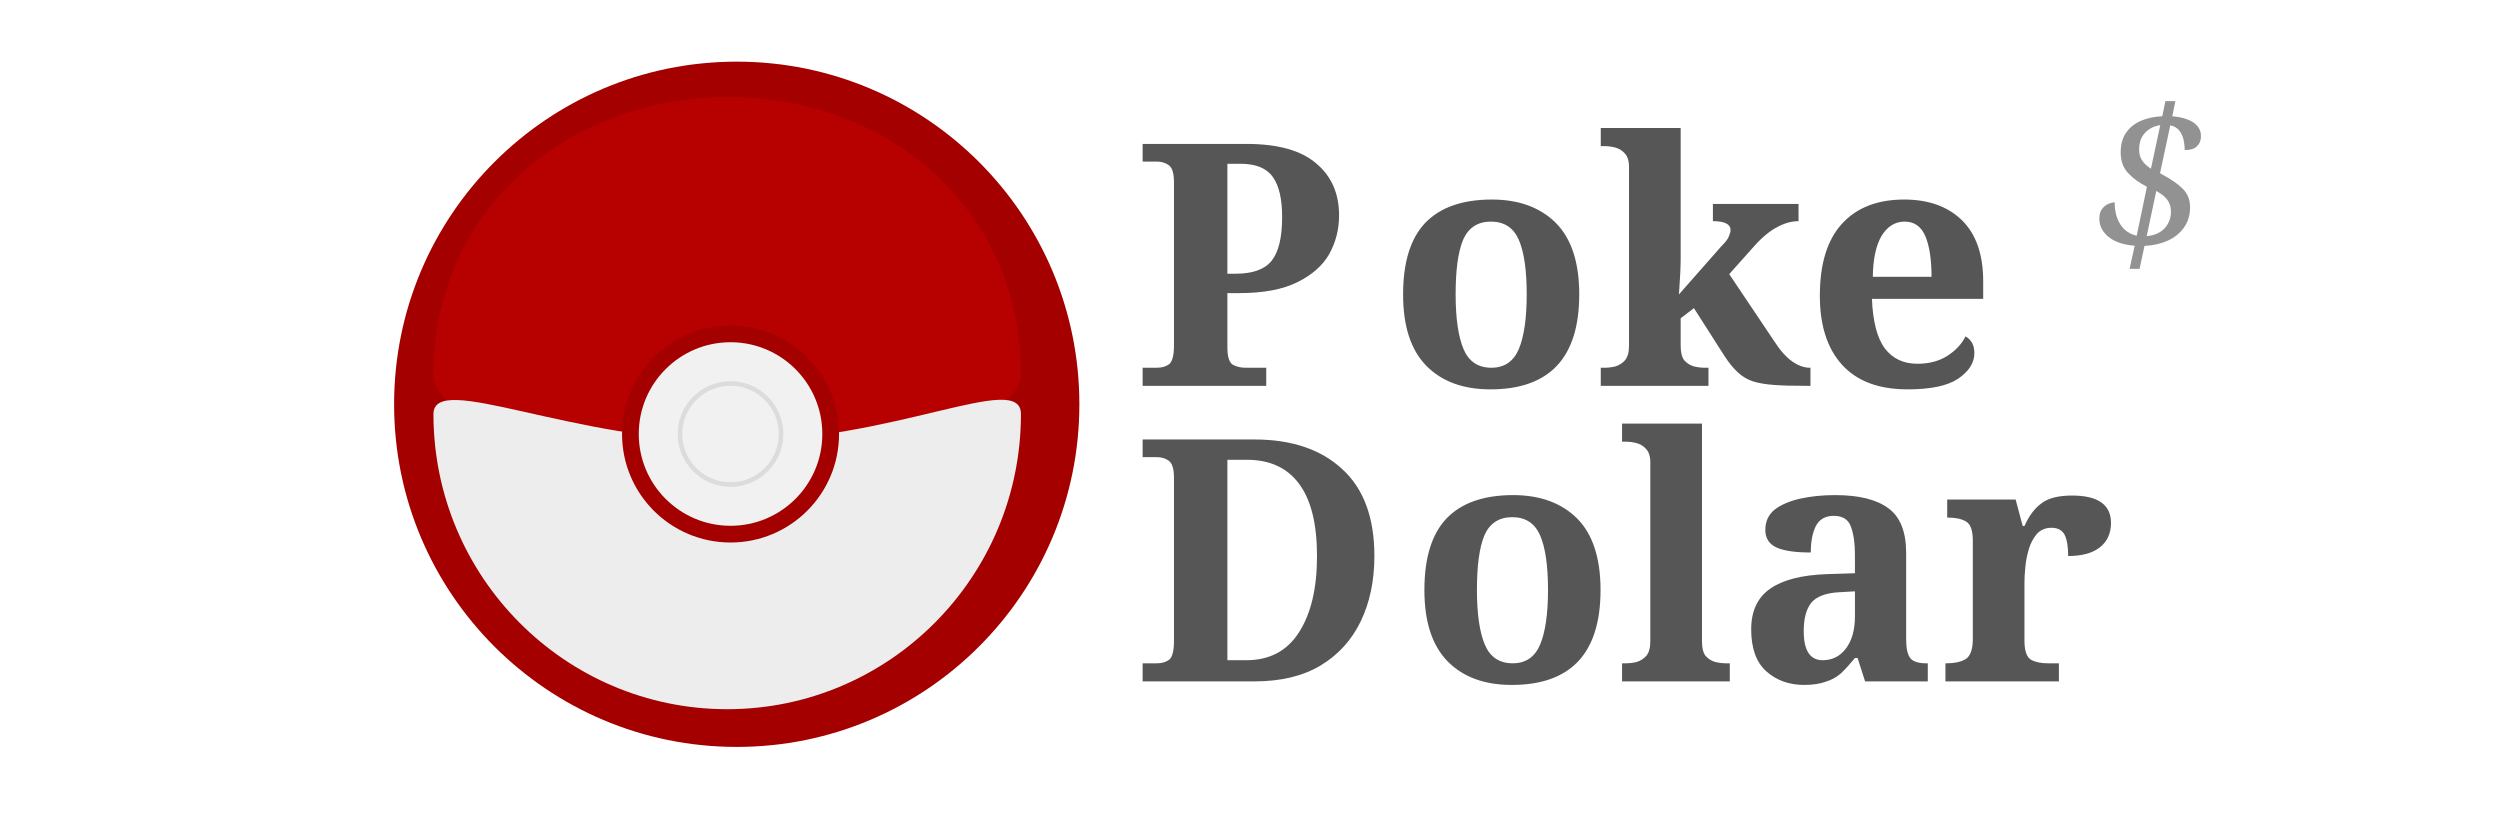
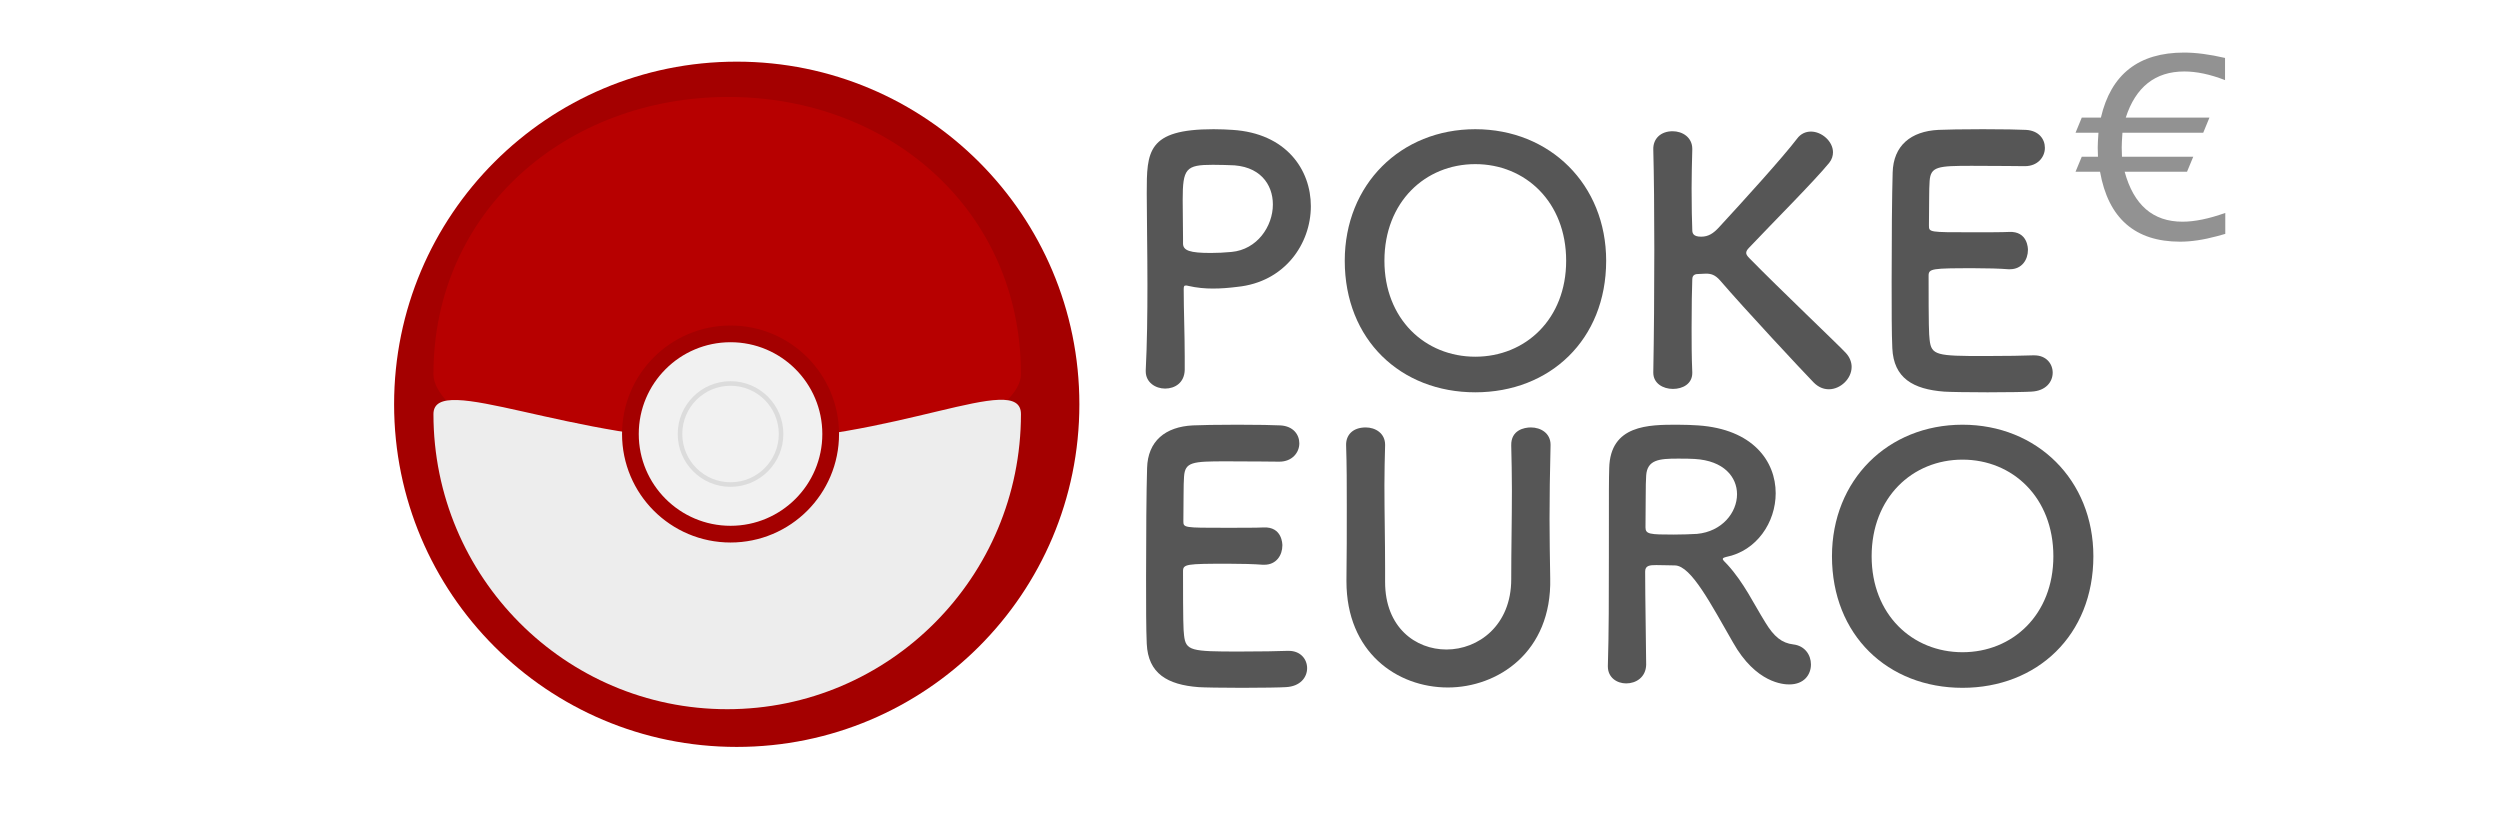
<svg xmlns="http://www.w3.org/2000/svg" width="100%" height="100%" viewBox="0 0 300 100" version="1.1" xml:space="preserve" style="fill-rule:evenodd;clip-rule:evenodd;stroke-linecap:round;stroke-linejoin:round;stroke-miterlimit:1.5;">
  <g transform="matrix(1.364,0,0,1.364,-129.215,-15.792)">
    <g transform="matrix(1.08084,0,0,1.08084,-3.70736,5.43048)">
      <g transform="matrix(0.634295,0,0,0.634295,80.364,34.3453)">
        <circle cx="111.432" cy="6.7" r="43.969" style="fill:rgb(164,0,0);" />
      </g>
      <g transform="matrix(0.543799,0,0,-0.54627,89.6719,39.7935)">
        <path d="M110.297,-9.634C134.564,-9.634 155.401,0.147 155.401,6.7C155.401,30.967 135.865,47.986 111.598,47.986C87.331,47.986 67.463,30.967 67.463,6.7C67.463,0.232 86.03,-9.634 110.297,-9.634Z" style="fill:rgb(183,0,0);" />
      </g>
      <g transform="matrix(0.543799,0,0,0.54627,89.6719,35.7347)">
        <path d="M112.344,10.758C136.611,10.758 155.401,0.147 155.401,6.7C155.401,30.967 135.699,50.669 111.432,50.669C87.165,50.669 67.463,30.967 67.463,6.7C67.463,0.232 88.077,10.758 112.344,10.758Z" style="fill:rgb(237,237,237);" />
      </g>
      <g transform="matrix(0.86659,0,0,0.86659,25.7085,-1.4086)">
        <circle cx="144.05" cy="48.954" r="9.406" style="fill:rgb(241,241,241);stroke:rgb(164,0,0);stroke-width:1.57px;" />
      </g>
      <g transform="matrix(0.437328,0,0,0.437328,87.5434,19.6055)">
        <circle cx="144.05" cy="48.954" r="9.406" style="fill:rgb(241,241,241);stroke:rgb(220,220,220);stroke-width:0.85px;" />
      </g>
    </g>
-     <g transform="matrix(2.4857,0,0,2.4857,183.877,-75.9761)">
-       <text x="4.234px" y="48.88px" style="font-family:'Superclarendon-Black', 'Superclarendon', serif;font-weight:900;font-size:12px;fill:rgb(86,86,86);">P<tspan x="13.234px 20.626px 30.814px " y="48.88px 48.88px 48.88px ">oke</tspan>
-       </text>
-       <text x="4.234px" y="59.339px" style="font-family:'Superclarendon-Black', 'Superclarendon', serif;font-weight:900;font-size:12px;fill:rgb(86,86,86);">D<tspan x="13.99px 21.382px 26.518px 35.026px " y="59.339px 59.339px 59.339px 59.339px ">olar</tspan>
-       </text>
+     <g transform="matrix(2.4857,0,0,2.4857,192.935,45.5249)">
+       <path d="M2.424,-0.564L2.424,-1.032C2.424,-1.824 2.388,-2.676 2.388,-3.42C2.388,-3.516 2.4,-3.552 2.46,-3.552C2.484,-3.552 2.508,-3.552 2.544,-3.54C2.856,-3.468 3.144,-3.444 3.42,-3.444C3.72,-3.444 3.996,-3.468 4.284,-3.504C5.964,-3.672 6.888,-5.028 6.888,-6.36C6.888,-7.656 6.012,-8.94 4.116,-9.06C3.936,-9.072 3.696,-9.084 3.444,-9.084C1.092,-9.084 1.08,-8.292 1.08,-6.816C1.08,-5.976 1.104,-4.8 1.104,-3.564C1.104,-2.544 1.092,-1.488 1.044,-0.552L1.044,-0.516C1.044,-0.12 1.392,0.096 1.728,0.096C2.076,0.096 2.412,-0.108 2.424,-0.564ZM3.996,-7.812C5.076,-7.812 5.544,-7.14 5.544,-6.42C5.544,-5.652 4.992,-4.824 4.08,-4.74C3.828,-4.716 3.576,-4.704 3.348,-4.704C2.604,-4.704 2.364,-4.788 2.364,-5.04L2.364,-5.244C2.364,-5.664 2.352,-6.156 2.352,-6.576C2.352,-7.692 2.46,-7.824 3.42,-7.824C3.708,-7.824 3.996,-7.812 3.996,-7.812Z" style="fill:rgb(86,86,86);fill-rule:nonzero;" />
+       <path d="M12.708,0.228C15.348,0.228 17.34,-1.632 17.34,-4.428C17.34,-7.128 15.348,-9.084 12.708,-9.084C10.068,-9.084 8.088,-7.128 8.088,-4.428C8.088,-1.632 10.068,0.228 12.708,0.228ZM12.708,-1.032C10.932,-1.032 9.492,-2.364 9.492,-4.428C9.492,-6.504 10.932,-7.848 12.708,-7.848C14.484,-7.848 15.924,-6.504 15.924,-4.428C15.924,-2.364 14.484,-1.032 12.708,-1.032Z" style="fill:rgb(86,86,86);fill-rule:nonzero;" />
+       <path d="M19.008,-0.468C19.008,-0.084 19.356,0.108 19.704,0.108C20.052,0.108 20.388,-0.072 20.388,-0.456L20.388,-0.48C20.364,-1.032 20.364,-1.56 20.364,-2.04C20.364,-2.82 20.376,-3.456 20.388,-3.768C20.388,-3.948 20.52,-3.96 20.616,-3.96C20.712,-3.96 20.784,-3.972 20.868,-3.972C21.048,-3.972 21.192,-3.936 21.372,-3.732C22.248,-2.712 24.276,-0.54 24.684,-0.12C24.852,0.048 25.032,0.12 25.224,0.12C25.632,0.12 26.028,-0.252 26.028,-0.672C26.028,-0.828 25.968,-1.008 25.824,-1.164C25.62,-1.392 23.424,-3.48 22.404,-4.524C22.332,-4.596 22.296,-4.656 22.296,-4.704C22.296,-4.764 22.332,-4.824 22.404,-4.896C23.244,-5.784 24.708,-7.248 25.236,-7.896C25.332,-8.016 25.368,-8.148 25.368,-8.268C25.368,-8.652 24.972,-9 24.588,-9C24.408,-9 24.228,-8.928 24.096,-8.748C23.604,-8.1 22.212,-6.564 21.348,-5.628C21.132,-5.388 20.952,-5.28 20.7,-5.28C20.412,-5.28 20.388,-5.412 20.388,-5.52C20.376,-5.82 20.364,-6.348 20.364,-6.996C20.364,-7.416 20.376,-7.884 20.388,-8.364L20.388,-8.388C20.388,-8.796 20.04,-9.012 19.692,-9.012C19.272,-9.012 18.996,-8.748 19.008,-8.364C19.032,-7.452 19.044,-6.18 19.044,-4.836C19.044,-3.336 19.032,-1.752 19.008,-0.48L19.008,-0.468Z" style="fill:rgb(86,86,86);fill-rule:nonzero;" />
+       <path d="M32.16,-7.776C32.616,-7.776 32.868,-8.1 32.868,-8.424C32.868,-8.736 32.652,-9.036 32.196,-9.06C32.016,-9.072 31.356,-9.084 30.672,-9.084C30,-9.084 29.316,-9.072 29.1,-9.06C28.128,-9.012 27.504,-8.508 27.48,-7.548C27.456,-6.792 27.444,-5.16 27.444,-3.696C27.444,-2.724 27.444,-1.836 27.468,-1.332C27.516,-0.276 28.2,0.12 29.304,0.204C29.46,0.216 30.156,0.228 30.84,0.228C31.536,0.228 32.232,0.216 32.388,0.204C32.904,0.18 33.144,-0.144 33.144,-0.468C33.144,-0.78 32.916,-1.08 32.496,-1.08L32.436,-1.08C32.208,-1.068 31.44,-1.056 30.732,-1.056C29.04,-1.056 28.848,-1.08 28.788,-1.632C28.764,-1.836 28.752,-2.112 28.752,-3.9C28.752,-4.152 28.872,-4.164 30.36,-4.164C30.816,-4.164 31.272,-4.152 31.572,-4.128L31.632,-4.128C32.052,-4.128 32.268,-4.464 32.268,-4.812C32.268,-4.848 32.268,-5.484 31.596,-5.448C31.38,-5.436 30.804,-5.436 30.252,-5.436C28.776,-5.436 28.764,-5.436 28.764,-5.676C28.776,-6.372 28.764,-6.96 28.788,-7.248C28.824,-7.764 29.076,-7.788 30.276,-7.788C31.092,-7.788 32.16,-7.776 32.16,-7.776Z" style="fill:rgb(86,86,86);fill-rule:nonzero;" />
    </g>
-     <g transform="matrix(1.25242,0,0,1.25242,273.69,-27.3816)">
-       <text x="4.234px" y="48.88px" style="font-family:'Superclarendon-LightItalic', 'Superclarendon', serif;font-weight:300;font-style:italic;font-size:14.049px;fill:rgb(146,146,146);">$</text>
+     <g transform="matrix(2.4857,0,0,2.4857,192.935,71.5229)">
+       <path d="M5.772,-7.776C6.228,-7.776 6.48,-8.1 6.48,-8.424C6.48,-8.736 6.264,-9.036 5.808,-9.06C5.628,-9.072 4.968,-9.084 4.284,-9.084C3.612,-9.084 2.928,-9.072 2.712,-9.06C1.74,-9.012 1.116,-8.508 1.092,-7.548C1.068,-6.792 1.056,-5.16 1.056,-3.696C1.056,-2.724 1.056,-1.836 1.08,-1.332C1.128,-0.276 1.812,0.12 2.916,0.204C3.072,0.216 3.768,0.228 4.452,0.228C5.148,0.228 5.844,0.216 6,0.204C6.516,0.18 6.756,-0.144 6.756,-0.468C6.756,-0.78 6.528,-1.08 6.108,-1.08L6.048,-1.08C5.82,-1.068 5.052,-1.056 4.344,-1.056C2.652,-1.056 2.46,-1.08 2.4,-1.632C2.376,-1.836 2.364,-2.112 2.364,-3.9C2.364,-4.152 2.484,-4.164 3.972,-4.164C4.428,-4.164 4.884,-4.152 5.184,-4.128L5.244,-4.128C5.664,-4.128 5.88,-4.464 5.88,-4.812C5.88,-4.848 5.88,-5.484 5.208,-5.448C4.992,-5.436 4.416,-5.436 3.864,-5.436C2.388,-5.436 2.376,-5.436 2.376,-5.676C2.388,-6.372 2.376,-6.96 2.4,-7.248C2.436,-7.764 2.688,-7.788 3.888,-7.788C4.704,-7.788 5.772,-7.776 5.772,-7.776Z" style="fill:rgb(86,86,86);fill-rule:nonzero;" />
+       <path d="M11.736,0.216C13.5,0.216 15.42,-1.032 15.36,-3.648C15.348,-4.404 15.336,-5.076 15.336,-5.76C15.336,-6.54 15.348,-7.356 15.372,-8.352L15.372,-8.376C15.372,-8.784 15.024,-8.988 14.676,-8.988C14.436,-8.988 13.968,-8.892 13.98,-8.352C13.992,-7.836 14.004,-7.308 14.004,-6.78C14.004,-5.724 13.98,-4.656 13.98,-3.612C13.98,-1.98 12.816,-1.128 11.688,-1.128C10.596,-1.128 9.516,-1.908 9.516,-3.516L9.516,-4.008C9.516,-4.98 9.492,-5.964 9.492,-6.948C9.492,-7.416 9.504,-7.884 9.516,-8.352L9.516,-8.376C9.516,-8.784 9.168,-8.988 8.832,-8.988C8.352,-8.988 8.124,-8.7 8.136,-8.352C8.16,-7.656 8.16,-6.936 8.16,-6.204C8.16,-5.328 8.16,-4.44 8.148,-3.6L8.148,-3.54C8.148,-1.032 9.936,0.216 11.736,0.216Z" style="fill:rgb(86,86,86);fill-rule:nonzero;" />
+       <path d="M21.828,-1.38C22.644,0.072 23.628,0.108 23.82,0.108C24.348,0.108 24.588,-0.24 24.588,-0.6C24.588,-0.936 24.372,-1.26 23.964,-1.308C23.556,-1.356 23.28,-1.584 22.98,-2.076C22.56,-2.748 22.224,-3.48 21.636,-4.128C21.552,-4.224 21.468,-4.284 21.468,-4.332C21.468,-4.368 21.504,-4.38 21.588,-4.404C22.668,-4.62 23.34,-5.628 23.34,-6.66C23.34,-7.788 22.536,-8.928 20.592,-9.06C20.412,-9.072 20.136,-9.084 19.86,-9.084C18.852,-9.084 17.484,-9.084 17.448,-7.548C17.436,-7.056 17.436,-7.008 17.436,-4.416C17.436,-3.096 17.436,-1.668 17.4,-0.552L17.4,-0.528C17.4,-0.132 17.724,0.072 18.048,0.072C18.396,0.072 18.744,-0.144 18.756,-0.588C18.756,-1.02 18.72,-2.988 18.72,-3.888C18.72,-4.104 18.888,-4.116 19.116,-4.116C19.344,-4.116 19.62,-4.104 19.776,-4.104C20.352,-4.092 21.06,-2.712 21.828,-1.38ZM20.556,-5.22C20.34,-5.208 20.028,-5.196 19.728,-5.196C18.888,-5.196 18.732,-5.208 18.732,-5.448C18.744,-6.144 18.732,-6.996 18.756,-7.284C18.792,-7.848 19.224,-7.884 19.872,-7.884C20.1,-7.884 20.316,-7.884 20.472,-7.872C21.516,-7.812 21.972,-7.224 21.972,-6.624C21.972,-5.976 21.444,-5.304 20.556,-5.22Z" style="fill:rgb(86,86,86);fill-rule:nonzero;" />
+       <path d="M29.952,0.228C32.592,0.228 34.584,-1.632 34.584,-4.428C34.584,-7.128 32.592,-9.084 29.952,-9.084C27.312,-9.084 25.332,-7.128 25.332,-4.428C25.332,-1.632 27.312,0.228 29.952,0.228ZM29.952,-1.032C28.176,-1.032 26.736,-2.364 26.736,-4.428C26.736,-6.504 28.176,-7.848 29.952,-7.848C31.728,-7.848 33.168,-6.504 33.168,-4.428C33.168,-2.364 31.728,-1.032 29.952,-1.032Z" style="fill:rgb(86,86,86);fill-rule:nonzero;" />
+     </g>
+     <g transform="matrix(1.5626,0,0,1.5626,277.278,32.4428)">
+       <path d="M8.465,-1.365L8.465,-0.185L7.999,-0.055C7.235,0.151 6.542,0.254 5.92,0.254C4.653,0.254 3.644,-0.074 2.891,-0.731C2.139,-1.387 1.646,-2.371 1.413,-3.684L0.034,-3.684L0.384,-4.528L1.297,-4.528C1.287,-4.752 1.283,-4.923 1.283,-5.042C1.283,-5.22 1.297,-5.499 1.324,-5.879L0.034,-5.879L0.384,-6.73L1.461,-6.73C1.745,-7.951 2.276,-8.866 3.056,-9.477C3.836,-10.087 4.866,-10.393 6.146,-10.393C6.814,-10.393 7.582,-10.292 8.451,-10.091L8.451,-8.842C7.614,-9.167 6.851,-9.329 6.16,-9.329C5.342,-9.329 4.657,-9.112 4.106,-8.678C3.555,-8.243 3.14,-7.594 2.861,-6.73L7.573,-6.73L7.223,-5.879L2.675,-5.879C2.648,-5.508 2.634,-5.232 2.634,-5.049C2.634,-4.93 2.639,-4.756 2.648,-4.528L6.661,-4.528L6.311,-3.684L2.799,-3.684C3.055,-2.746 3.454,-2.043 3.996,-1.574C4.538,-1.106 5.225,-0.871 6.057,-0.871C6.739,-0.871 7.541,-1.036 8.465,-1.365Z" style="fill:rgb(146,146,146);fill-rule:nonzero;" />
    </g>
  </g>
</svg>
